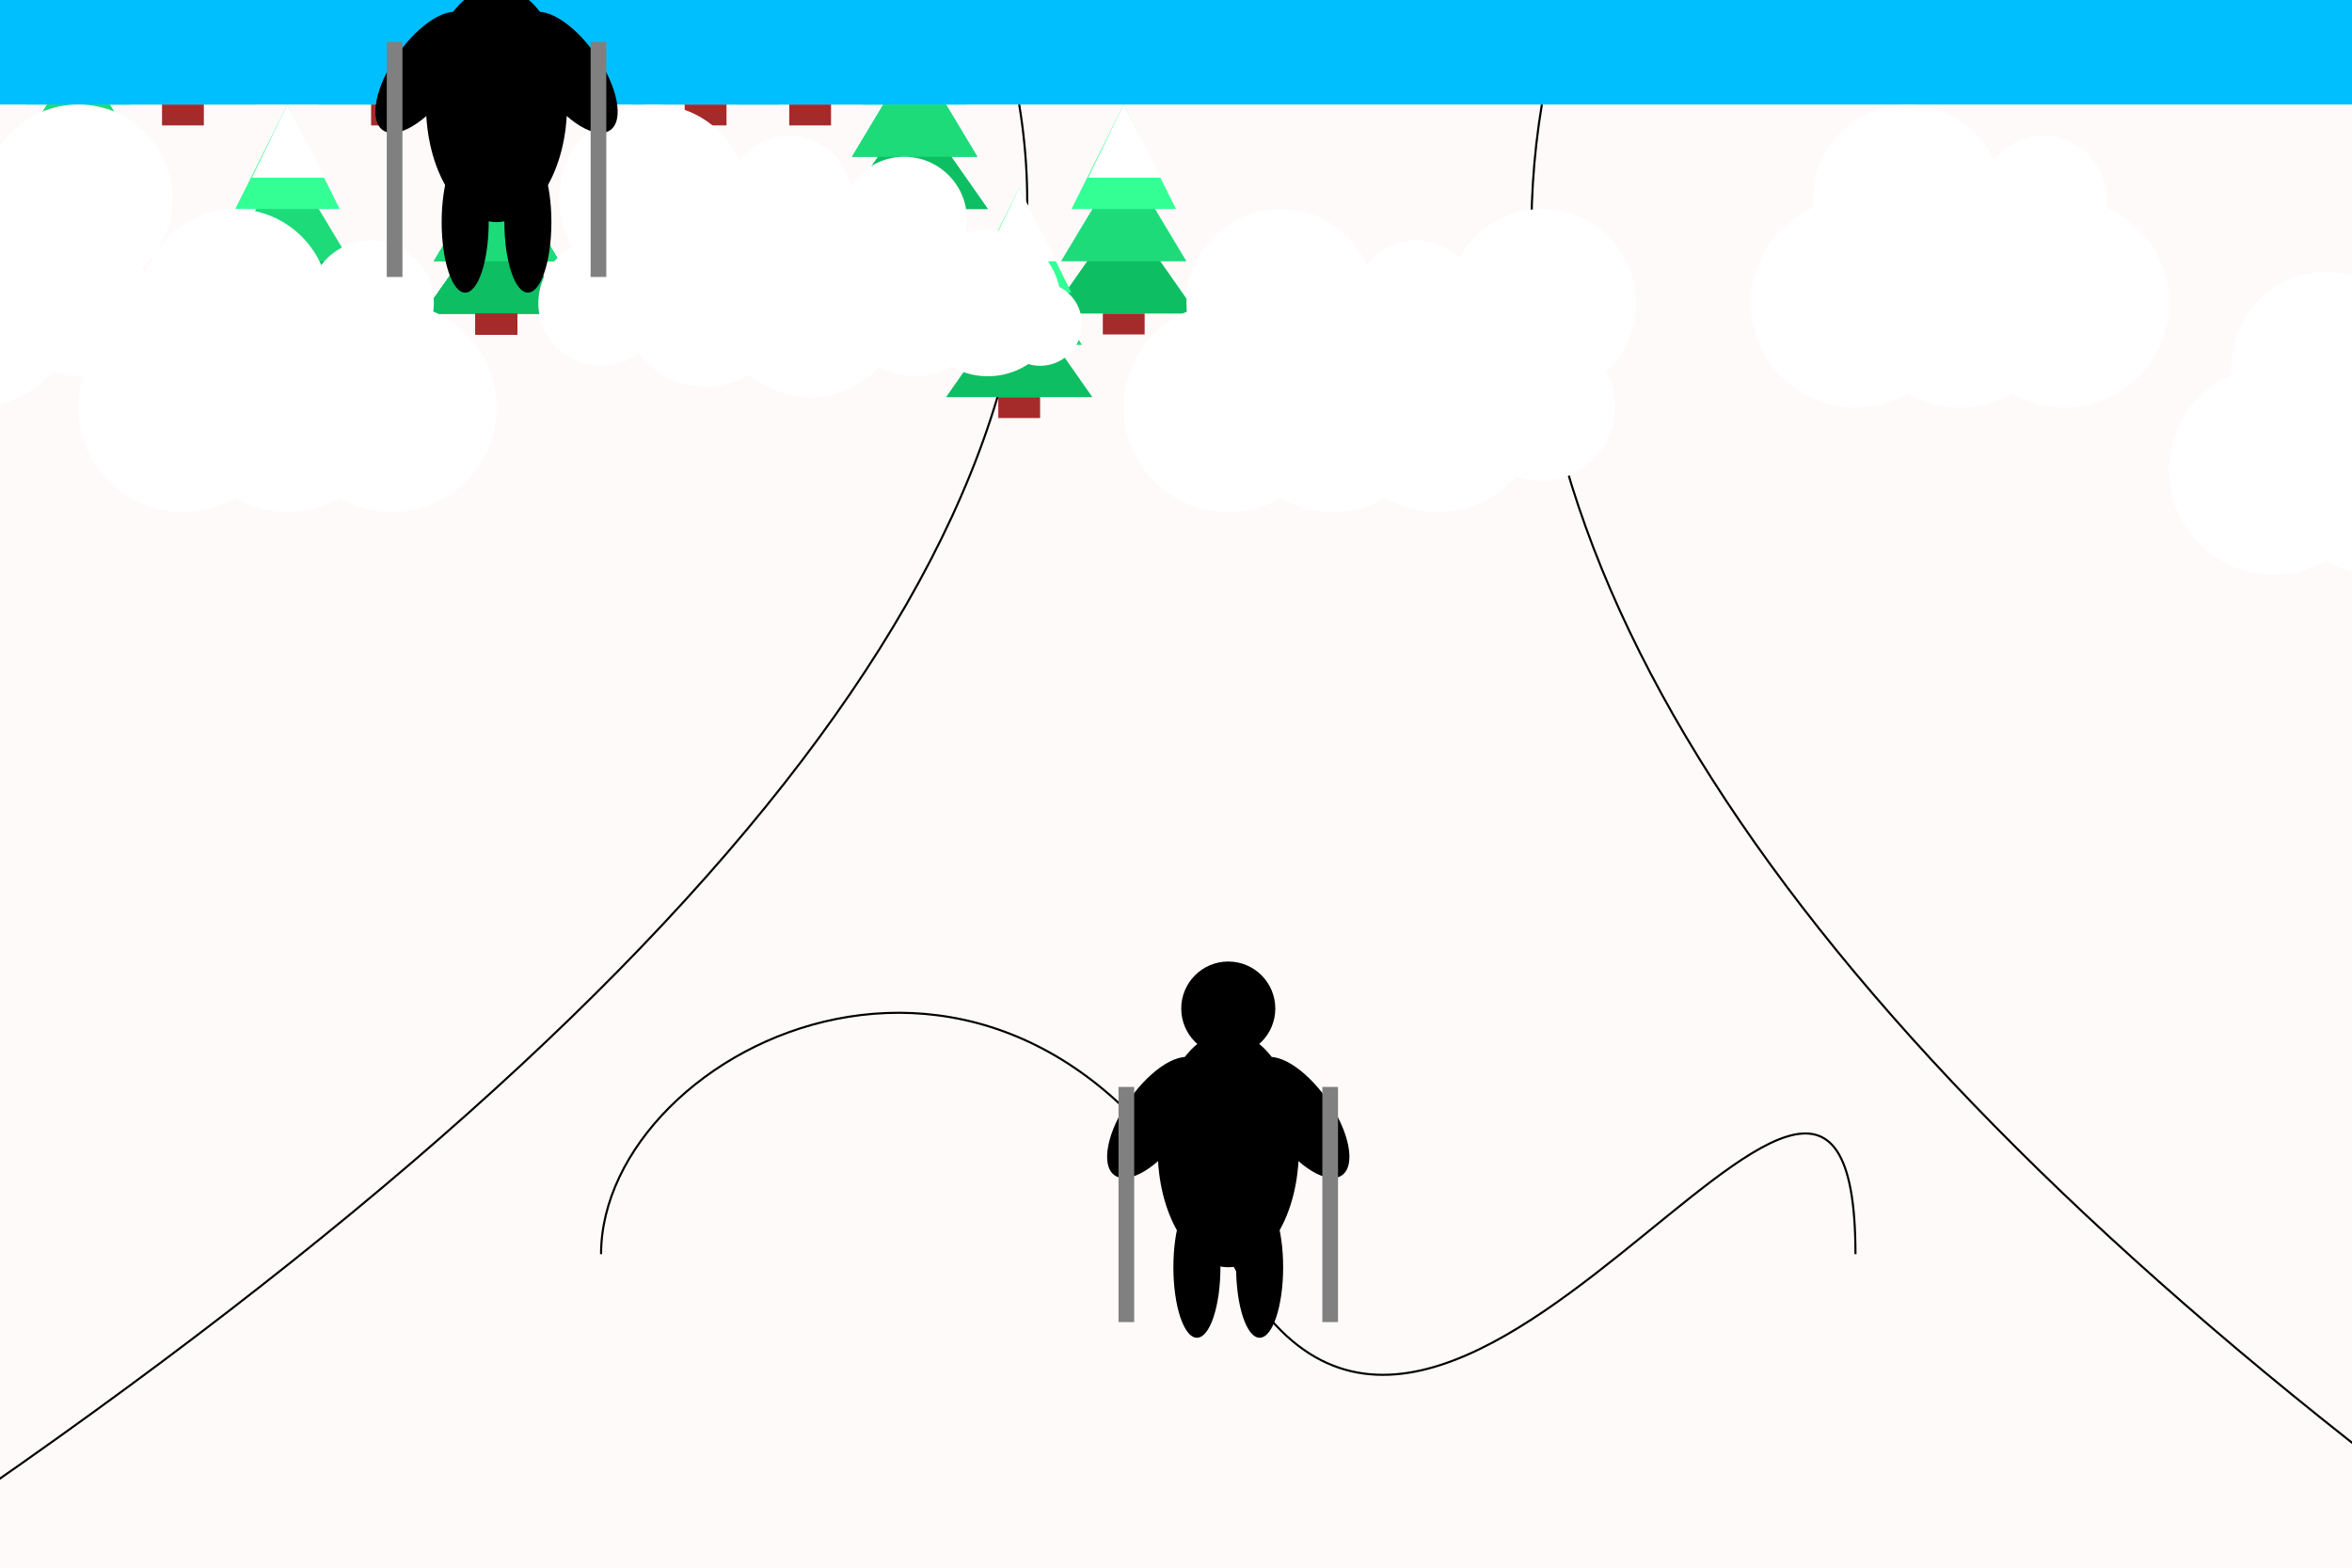
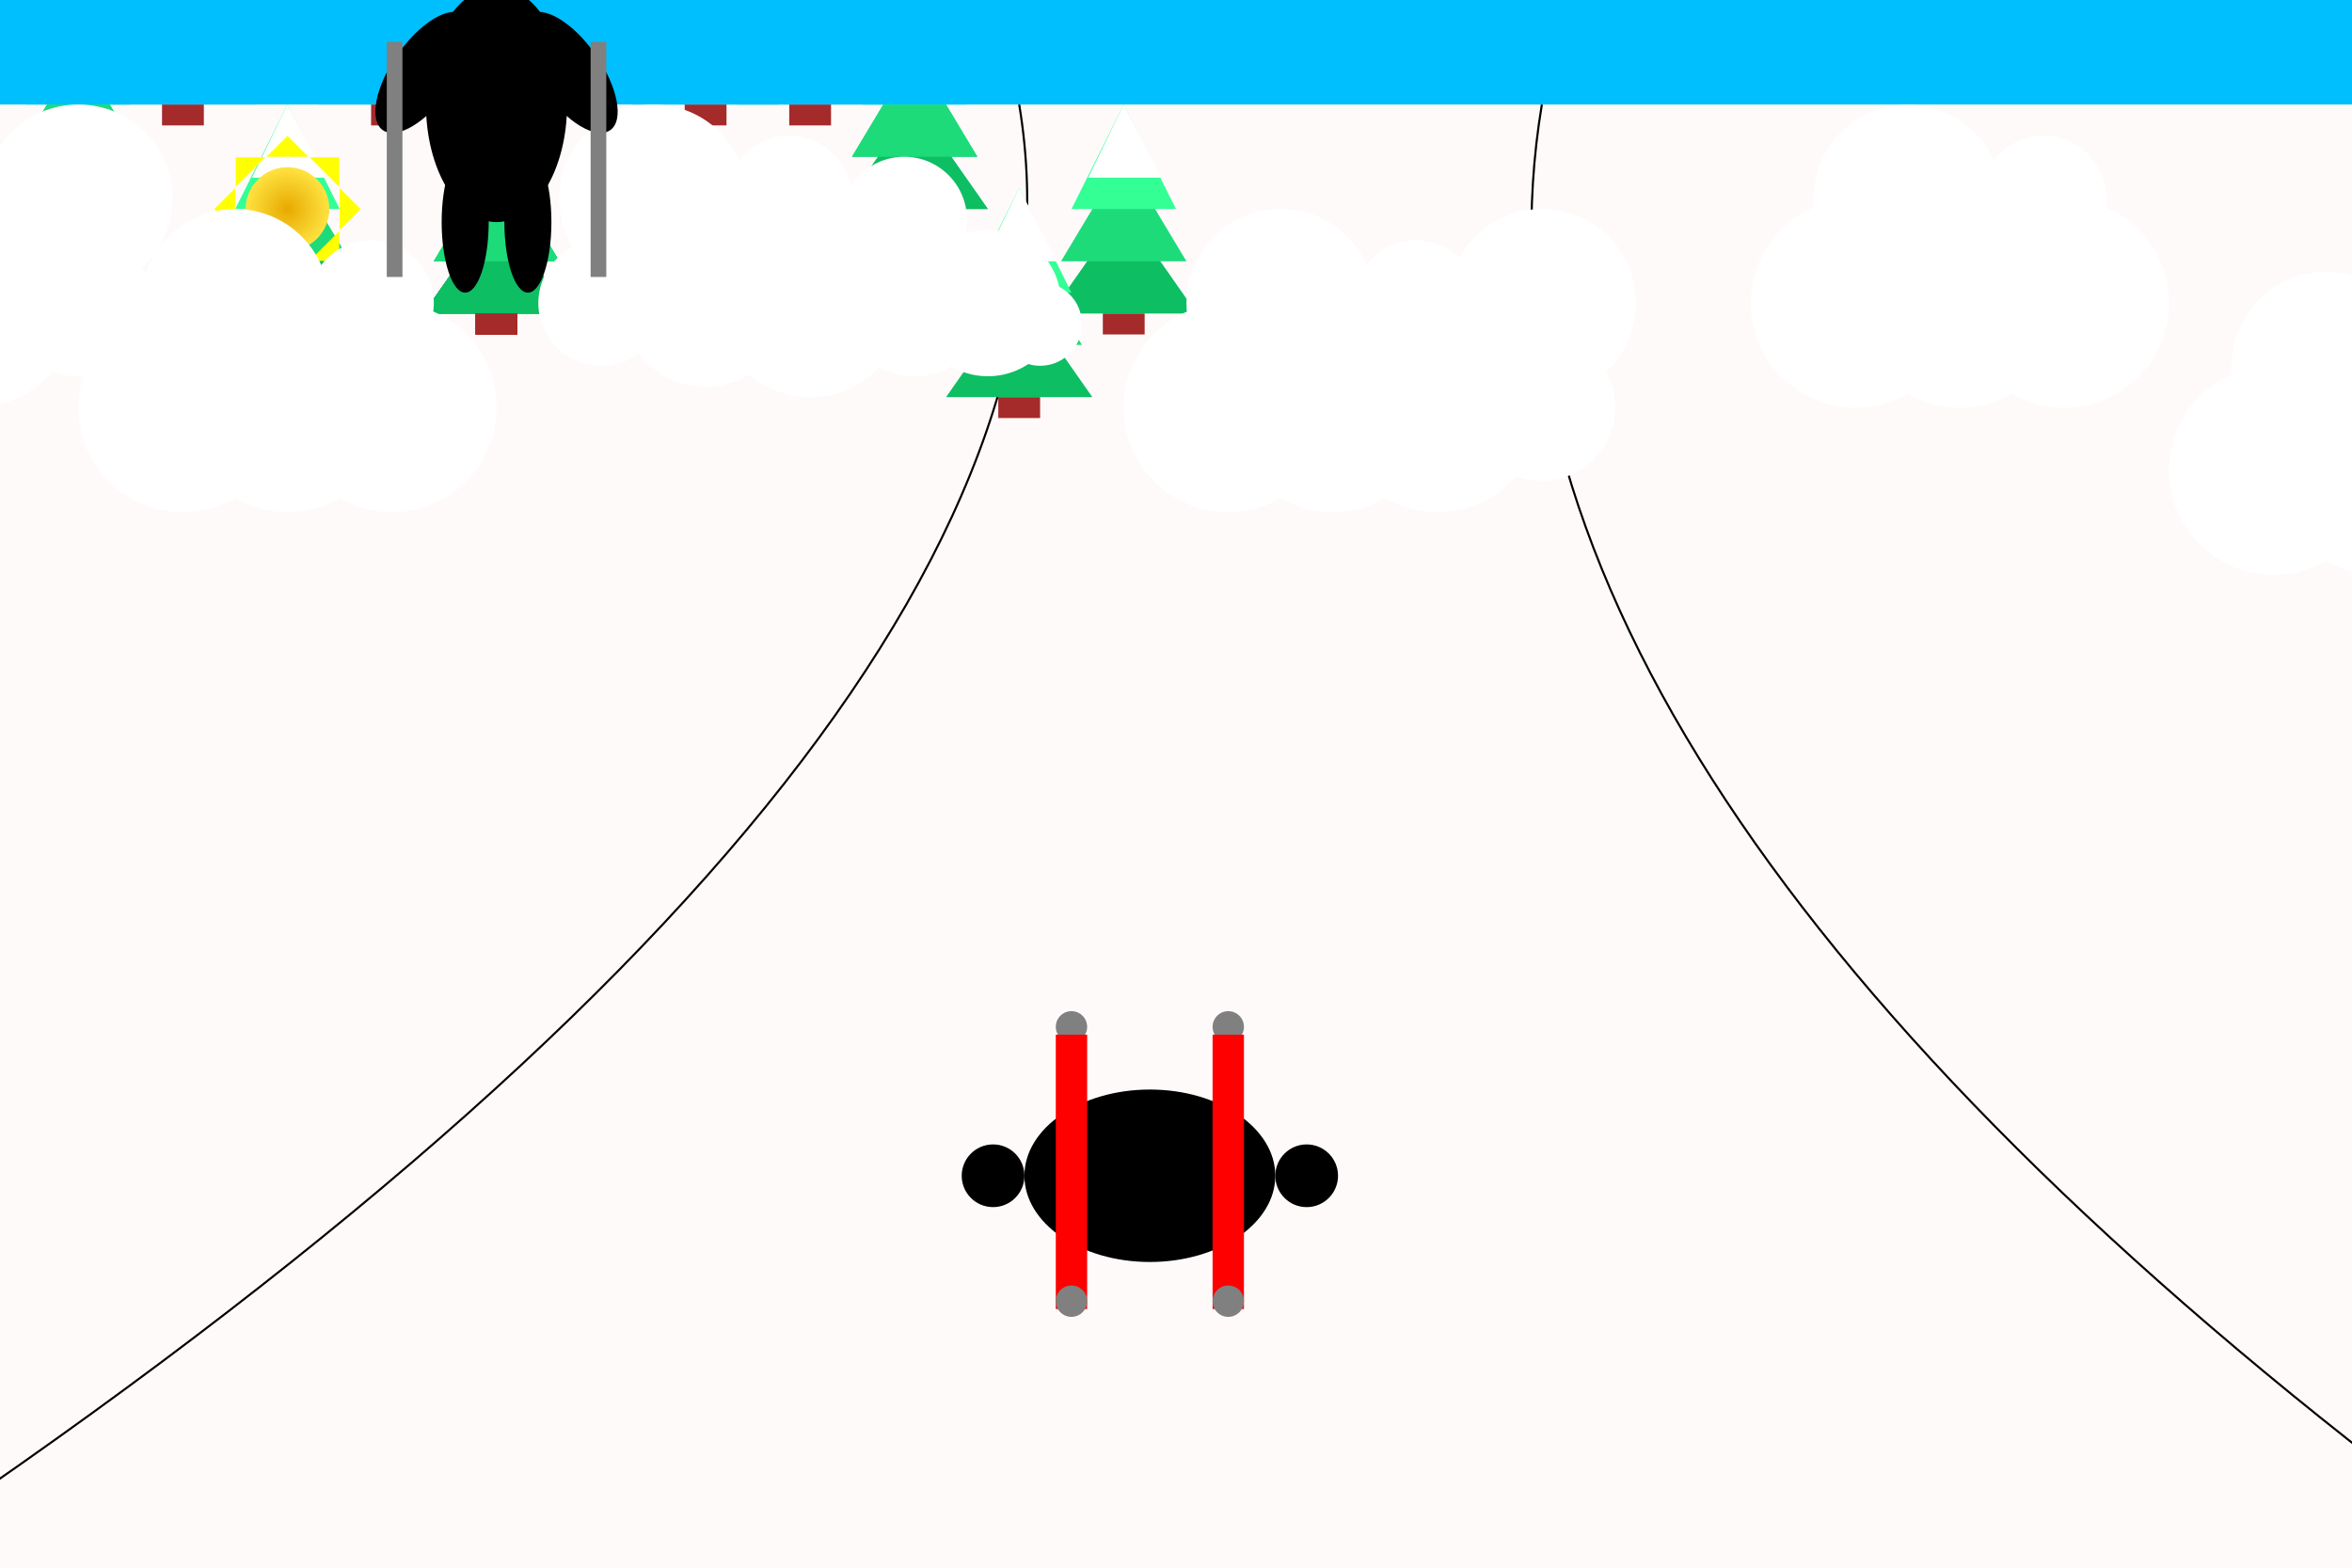
<svg xmlns="http://www.w3.org/2000/svg" xmlns:xlink="http://www.w3.org/1999/xlink" width="750" height="500" viewBox="-50 -50 750 750">
  <path class="thin" style="stroke-opacity:0.2" d="M0,0 h750v10h-750v10h750v10h-750v10 h750v10h-750v10h750v10h-750v10 h750v10h-750v10h750v10h-750v10 h750v10h-750v10h750v10h-750v10 h750v10h-750v10h750v10h-750v10 h750v10h-750v10h750v10h-750v10 h750v10h-750v10h750v10h-750v10 h750v10h-750v10h750v10h-750v10 h750v10h-750v10h750v10h-750v10 h750v10h-750v10h750v10h-750v10 h750v10h-750v10h750v10h-750v10 h750v10h-750v10h750v10h-750v10 h750v10h-750v10 h750v-500h-750v500 h10v-500h10v500h10v-500h10v500 h10v-500h10v500h10v-500h10v500 h10v-500h10v500h10v-500h10v500 h10v-500h10v500h10v-500h10v500 h10v-500h10v500h10v-500h10v500 h10v-500h10v500h10v-500h10v500 h10v-500h10v500h10v-500h10v500 h10v-500h10v500h10v-500h10v500 h10v-500h10v500h10v-500h10v500 h10v-500h10v500h10v-500h10v500 h10v-500h10v500h10v-500h10v500 h10v-500h10v500h10v-500h10v500 h10v-500h10v500h10v-500h10v500 h10v-500h10v500h10v-500h10v500 h10v-500h10v500h10v-500h10v500 h10v-500h10v500h10v-500h10v500 h10v-500h10v500h10v-500h10v500 h10v-500h10v500h10v-500h10v500 h10v-500h10v500" />
  <path class="outline" style="stroke-opacity:0.2" d="M0,0 h750v50h-750v50h750v50h-750v50 h750v50h-750v50h750v50h-750v50 h750v50h-750v50 h750v-500h-750v500 h50v-500h50v500h50v-500h50v500 h50v-500h50v500h50v-500h50v500 h50v-500h50v500h50v-500h50v500 h50v-500h50v500h50 " />
  <text x="0" style="text-anchor:middle;font-size:10px">
    <tspan x="50" y="10">50</tspan>
    <tspan x="100" y="10">100</tspan>
    <tspan x="150" y="10">150</tspan>
    <tspan x="200" y="10">200</tspan>
    <tspan x="250" y="10">250</tspan>
    <tspan x="300" y="10">300</tspan>
    <tspan x="350" y="10">350</tspan>
    <tspan x="400" y="10">400</tspan>
    <tspan x="450" y="10">450</tspan>
    <tspan x="500" y="10">500</tspan>
    <tspan x="550" y="10">550</tspan>
    <tspan x="600" y="10">600</tspan>
    <tspan x="650" y="10">650</tspan>
    <tspan x="700" y="10">700</tspan>
  </text>
  <text style="text-anchor:start;font-size:10px">
    <tspan x="730" y="53">50</tspan>
    <tspan x="730" y="103">100</tspan>
    <tspan x="730" y="153">150</tspan>
    <tspan x="730" y="203">200</tspan>
    <tspan x="730" y="253">250</tspan>
    <tspan x="730" y="303">300</tspan>
    <tspan x="730" y="353">350</tspan>
    <tspan x="730" y="403">400</tspan>
    <tspan x="730" y="453">450</tspan>
  </text>
  <defs>
    <g id="background">
      <rect x="-400" y="-400" width="1500" height="1500" fill="snow" />
    </g>
    <g id="sky">
      <rect x="-400" y="-200" width="1500" height="200" fill="deepskyblue">
        <animate attributeName="height" from="200" to="2000" begin="2s" dur="8s" fill="freeze" />
+         <animate attributeName="height" from="2000" to="200" begin="12s" dur="8s" fill="freeze" />
      </rect>
+     </g>
+     <g id="ground">
+       <rect x="-400" y="-400" width="1500" height="1500" fill="snow" />
+     </g>
+     <radialGradient id="SunGradient">
+       <stop offset="0%" stop-color="#e7a900" />
+       <stop offset="100%" stop-color="#ffe341" />
+     </radialGradient>
+     <g id="flame">
+       <polygon points="-10,-25 10,-25 -0,-35" fill="yellow" />
+     </g>
+     <g id="flames">
+       <use xlink:href="#flame" />
+       <use xlink:href="#flame" transform="rotate(45)" />
+       <use xlink:href="#flame" transform="rotate(90)" />
+       <use xlink:href="#flame" transform="rotate(135)" />
+       <use xlink:href="#flame" transform="rotate(180)" />
+       <use xlink:href="#flame" transform="rotate(225)" />
+       <use xlink:href="#flame" transform="rotate(270)" />
+       <use xlink:href="#flame" transform="rotate(315)" />
+     </g>
+     <g id="sun">
+       <circle cx="0" cy="0" r="20" fill="url(#SunGradient)" />
+       <use xlink:href="#flames" />
    </g>
    <g id="tree" transform="translate(-100,-50)">
      <polygon points="100,100 65,150 135,150" fill="#0DBE63" />
      <polygon points="100,75 70,125 130,125" fill="#1EDB7A" />
      <polygon points="100,50 75,100 125,100" fill="#33FF95" />
      <rect x="90" y="150" width="20" height="10" fill="brown" />
    </g>
    <g id="snowyTree">
      <polygon points="100,100 65,150 135,150" fill="#0DBE63" />
      <polygon points="100,75 70,125 130,125" fill="#1EDB7A" />
      <polygon points="100,50 75,100 125,100" fill="#33FF95" />
      <rect x="90" y="150" width="20" height="10" fill="brown" />
      <polygon points="100,50 83,85 118,85" fill="white" />
    </g>
    <g id="cloud3" transform="translate(0,-105)">
      <circle cx="75" cy="150" r="45" fill="white" />
      <circle cx="140" cy="150" r="30" fill="white" />
      <circle cx="50" cy="200" r="30" fill="white" />
      <circle cx="100" cy="200" r="40" fill="white" />
      <circle cx="150" cy="200" r="45" fill="white" />
      <circle cx="195" cy="160" r="30" fill="white" />
      <circle cx="200" cy="200" r="35" fill="white" />
      <circle cx="235" cy="200" r="35" fill="white" />
      <circle cx="260" cy="210" r="20" fill="white" />
    </g>
    <g id="cloud2" transform="translate(0,-105)">
      <circle cx="75" cy="150" r="45" fill="white" />
      <circle cx="140" cy="150" r="30" fill="white" />
      <circle cx="50" cy="200" r="50" fill="white" />
      <circle cx="100" cy="200" r="50" fill="white" />
      <circle cx="150" cy="200" r="50" fill="white" />
      <circle cx="200" cy="150" r="45" fill="white" />
      <circle cx="200" cy="200" r="35" fill="white" />
    </g>
    <g id="cloud" transform="translate(0,-105)">
      <circle cx="75" cy="150" r="45" fill="white" />
      <circle cx="140" cy="150" r="30" fill="white" />
      <circle cx="50" cy="200" r="50" fill="white" />
      <circle cx="100" cy="200" r="50" fill="white" />
      <circle cx="150" cy="200" r="50" fill="white" />
    </g>
    <g id="personWithoutSticks">
      <ellipse rx="45" ry="75" />
      <circle cx="0" cy="-90" r="30" />
      <ellipse cx="-20" cy="75" rx="15" ry="45" />
      <ellipse cx="20" cy="75" rx="15" ry="45" />
      <ellipse cx="50" cy="-10" rx="20" ry="45" transform="rotate(-145)" />
      <ellipse cx="-50" cy="-10" rx="20" ry="45" transform="rotate(145)" />
    </g>
    <g id="sticks">
      <rect x="60" y="-40" width="10" height="150" fill="grey" />
      <rect x="-70" y="-40" width="10" height="150" fill="grey" />
    </g>
    <g id="person" transform="scale(0.75)">
      <use xlink:href="#personWithoutSticks" />
      <use xlink:href="#sticks" />
    </g>
+     <g id="body" fill="black">
+       <ellipse rx="80" ry="55" />
+     </g>
+     <g id="arms">
+       <circle cx="-100" cy="0" r="20" />
+       <circle cx="100" cy="0" r="20" />
+     </g>
+     <g id="personFromBelow">
+       <use xlink:href="#body" />
+       <use xlink:href="#arms" />
+     </g>
+     <g id="ski">
+       <circle cx="100" cy="55" r="10" fill="grey" />
+       <rect width="20" height="175" x="90" y="60" fill="red" />
+       <circle cx="100" cy="230" r="10" fill="grey" />
+     </g>
+     <g id="twoSkis">
+       <use x="0" y="0" xlink:href="#ski" />
+       <use x="100" y="0" xlink:href="#ski" />
+     </g>
+     <g id="fallingPerson">
+       <use x="150" y="150" xlink:href="#personFromBelow" />
+       <use x="0" y="0" xlink:href="#twoSkis" />
+     </g>
    <path id="pathPerson" d="M50,550 C50,450 250,350 350,550 S650,350 650,550" fill="none" stroke="black" />
    <g id="rampe">
      <path d="M250,0 Q 300,300 -300,700" fill="none" stroke="black" />
      <path d="M500,0 Q 450,300 900,650" fill="none" stroke="black" />
    </g>
    <path id="pathTreesLeft" d="M200,0 Q 250,300 -600,500" fill="none" stroke="black" />
    <path id="pathTreesRight" d="M550,0 Q 500,300 1350,500" fill="none" stroke="black" />
    <g id="growingMovingTreesLeft">
      <use xlink:href="#tree" />
      <use xlink:href="#snowyTree" transform="translate(-200,-50)" />
      <use xlink:href="#tree" transform="translate(-100,-150)" />
      <animateMotion fill="none" stroke="black" begin="0s" dur="4s" repeatCount="indefinite">
        <mpath xlink:href="#pathTreesLeft" />
      </animateMotion>
      <animateTransform attributeName="transform" type="scale" from="1 1" to="2 2" begin="0s" dur="4s" repeatCount="indefinite" />
    </g>
    <g id="growingMovingTreesLeft2">
      <use xlink:href="#tree" />
      <use xlink:href="#tree" transform="translate(-200,-50)" />
      <use xlink:href="#snowyTree" transform="translate(-150,-150)" />
      <animateMotion fill="none" stroke="black" begin="1.5s" dur="4s" repeatCount="indefinite">
        <mpath xlink:href="#pathTreesLeft" />
      </animateMotion>
      <set attributeType="CSS" attributeName="visibility" to="hidden" begin="0s" dur="1.5s" />
      <animateTransform attributeName="transform" type="scale" from="1 1" to="2 2" begin="1.5s" dur="4s" repeatCount="indefinite" />
    </g>
    <g id="growingMovingTreesLeft3">
      <use xlink:href="#snowyTree" transform="translate(-100,-50)" />
      <use xlink:href="#tree" transform="translate(-200,-50)" />
      <use xlink:href="#tree" transform="translate(-150,-100)" />
      <use xlink:href="#snowyTree" transform="translate(-150,-250)" />
      <animateMotion fill="none" stroke="black" begin="3s" dur="4s" repeatCount="indefinite">
        <mpath xlink:href="#pathTreesLeft" />
      </animateMotion>
      <set attributeType="CSS" attributeName="visibility" to="hidden" begin="0s" dur="3s" />
      <animateTransform attributeName="transform" type="scale" from="1 1" to="2 2" begin="3s" dur="4s" repeatCount="indefinite" />
    </g>
    <g id="growingMovingTreesRight">
      <use xlink:href="#tree" />
      <use xlink:href="#snowyTree" transform="translate(200,-50)" />
      <use xlink:href="#tree" transform="translate(100,-100)" />
      <animateMotion fill="none" stroke="black" begin="0s" dur="4s" repeatCount="indefinite">
        <mpath xlink:href="#pathTreesRight" />
      </animateMotion>
      <animateTransform attributeName="transform" type="scale" from="1 1" to="2 2" begin="0s" dur="4s" repeatCount="indefinite" />
    </g>
    <g id="growingMovingTreesRight2">
      <use xlink:href="#tree" />
      <use xlink:href="#tree" transform="translate(200,-50)" />
      <use xlink:href="#snowyTree" transform="translate(150,-10)" />
      <animateMotion fill="none" stroke="black" begin="1.5s" dur="4s" repeatCount="indefinite">
        <mpath xlink:href="#pathTreesRight" />
      </animateMotion>
      <set attributeType="CSS" attributeName="visibility" to="hidden" begin="0s" dur="1.5s" />
      <animateTransform attributeName="transform" type="scale" from="1 1" to="2 2" begin="1.5s" dur="4s" repeatCount="indefinite" />
    </g>
    <g id="growingMovingTreesRight3">
      <use xlink:href="#snowyTree" transform="translate(-100,-50)" />
      <use xlink:href="#tree" transform="translate(200,-50)" />
      <use xlink:href="#tree" transform="translate(150,-100)" />
      <use xlink:href="#snowyTree" transform="translate(150,-200)" />
      <animateMotion fill="none" stroke="black" begin="3s" dur="4s" repeatCount="indefinite">
        <mpath xlink:href="#pathTreesRight" />
      </animateMotion>
      <set attributeType="CSS" attributeName="visibility" to="hidden" begin="0s" dur="3s" />
      <animateTransform attributeName="transform" type="scale" from="1 1" to="2 2" begin="3s" dur="4s" repeatCount="indefinite" />
    </g>
    <g id="movingClouds">
      <use x="-400" y="0" xlink:href="#cloud2" />
      <use x="-200" y="50" xlink:href="#cloud" />
      <use xlink:href="#cloud3" />
      <use x="300" y="50" xlink:href="#cloud2" />
      <use x="600" y="0" xlink:href="#cloud" />
      <use x="800" y="80" xlink:href="#cloud2" />
      <use x="1050" xlink:href="#cloud3" />
      <use x="1350" y="80" xlink:href="#cloud" />
    </g>
    <g id="cloudsAnimation">
      <use xlink:href="#movingClouds" />
      <set attributeType="CSS" attributeName="visibility" to="hidden" begin="0s" dur="2s" />
      <animate attributeType="CSS" attributeName="opacity" from="0" to="1" begin="2s" dur="3s" fill="freeze" />
      <animateTransform attributeName="transform" type="scale" from="1 1" to="15 15" begin="5s" dur="5s" fill="freeze" />
      <animate attributeType="CSS" attributeName="opacity" from="1" to="0" begin="6s" dur="2s" fill="freeze" />
    </g>
+     <g id="sunAnimation">
+       <use xlink:href="#sun" transform="translate(-100,50)" />
+       <set attributeType="CSS" attributeName="visibility" to="hidden" begin="0s" dur="2s" />
+       <animate attributeType="CSS" attributeName="opacity" from="0" to="1" begin="2s" dur="3s" fill="freeze" />
+       <animateTransform attributeName="transform" type="scale" from="1 1" to="1.1 1.1" begin="5s" dur="6s" repeatCount="indefinite" />
+     </g>
    <g id="personMoving">
      <use xlink:href="#person" />
      <animateMotion calcMode="linear" keyTimes="0;0.10;0.30;0.55;0.70;1" keyPoints="0;0.25;0.50;1;0.50;0" dur="8s" repeatCount="2">
        <mpath xlink:href="#pathPerson" />
      </animateMotion>
      <animate attributeType="CSS" attributeName="opacity" from="1" to="0" begin="6s" dur="0.5s" fill="freeze" />
    </g>
    <g id="personReapparing">
-       <use xlink:href="#person" transform="translate(350,500)" />
+       <use xlink:href="#fallingPerson" transform="translate(200,400) scale(0.75)" />
      <set attributeType="CSS" attributeName="visibility" to="hidden" begin="0s" dur="7s" />
      <animate attributeType="CSS" attributeName="opacity" from="0" to="1" begin="7s" dur="0.5s" fill="freeze" />
    </g>
  </defs>
  <use xlink:href="#background" />
  <use xlink:href="#rampe" />
  <use xlink:href="#growingMovingTreesLeft" />
  <use xlink:href="#growingMovingTreesLeft2" />
  <use xlink:href="#growingMovingTreesLeft3" />
  <use xlink:href="#growingMovingTreesRight" />
  <use xlink:href="#growingMovingTreesRight2" />
  <use xlink:href="#growingMovingTreesRight3" />
  <use xlink:href="#sky" />
+   <use xlink:href="#sunAnimation" />
  <use xlink:href="#cloudsAnimation" />
-   <use xlink:href="#pathPerson" />
  <use xlink:href="#personMoving" />
  <use xlink:href="#personReapparing" />
</svg>
